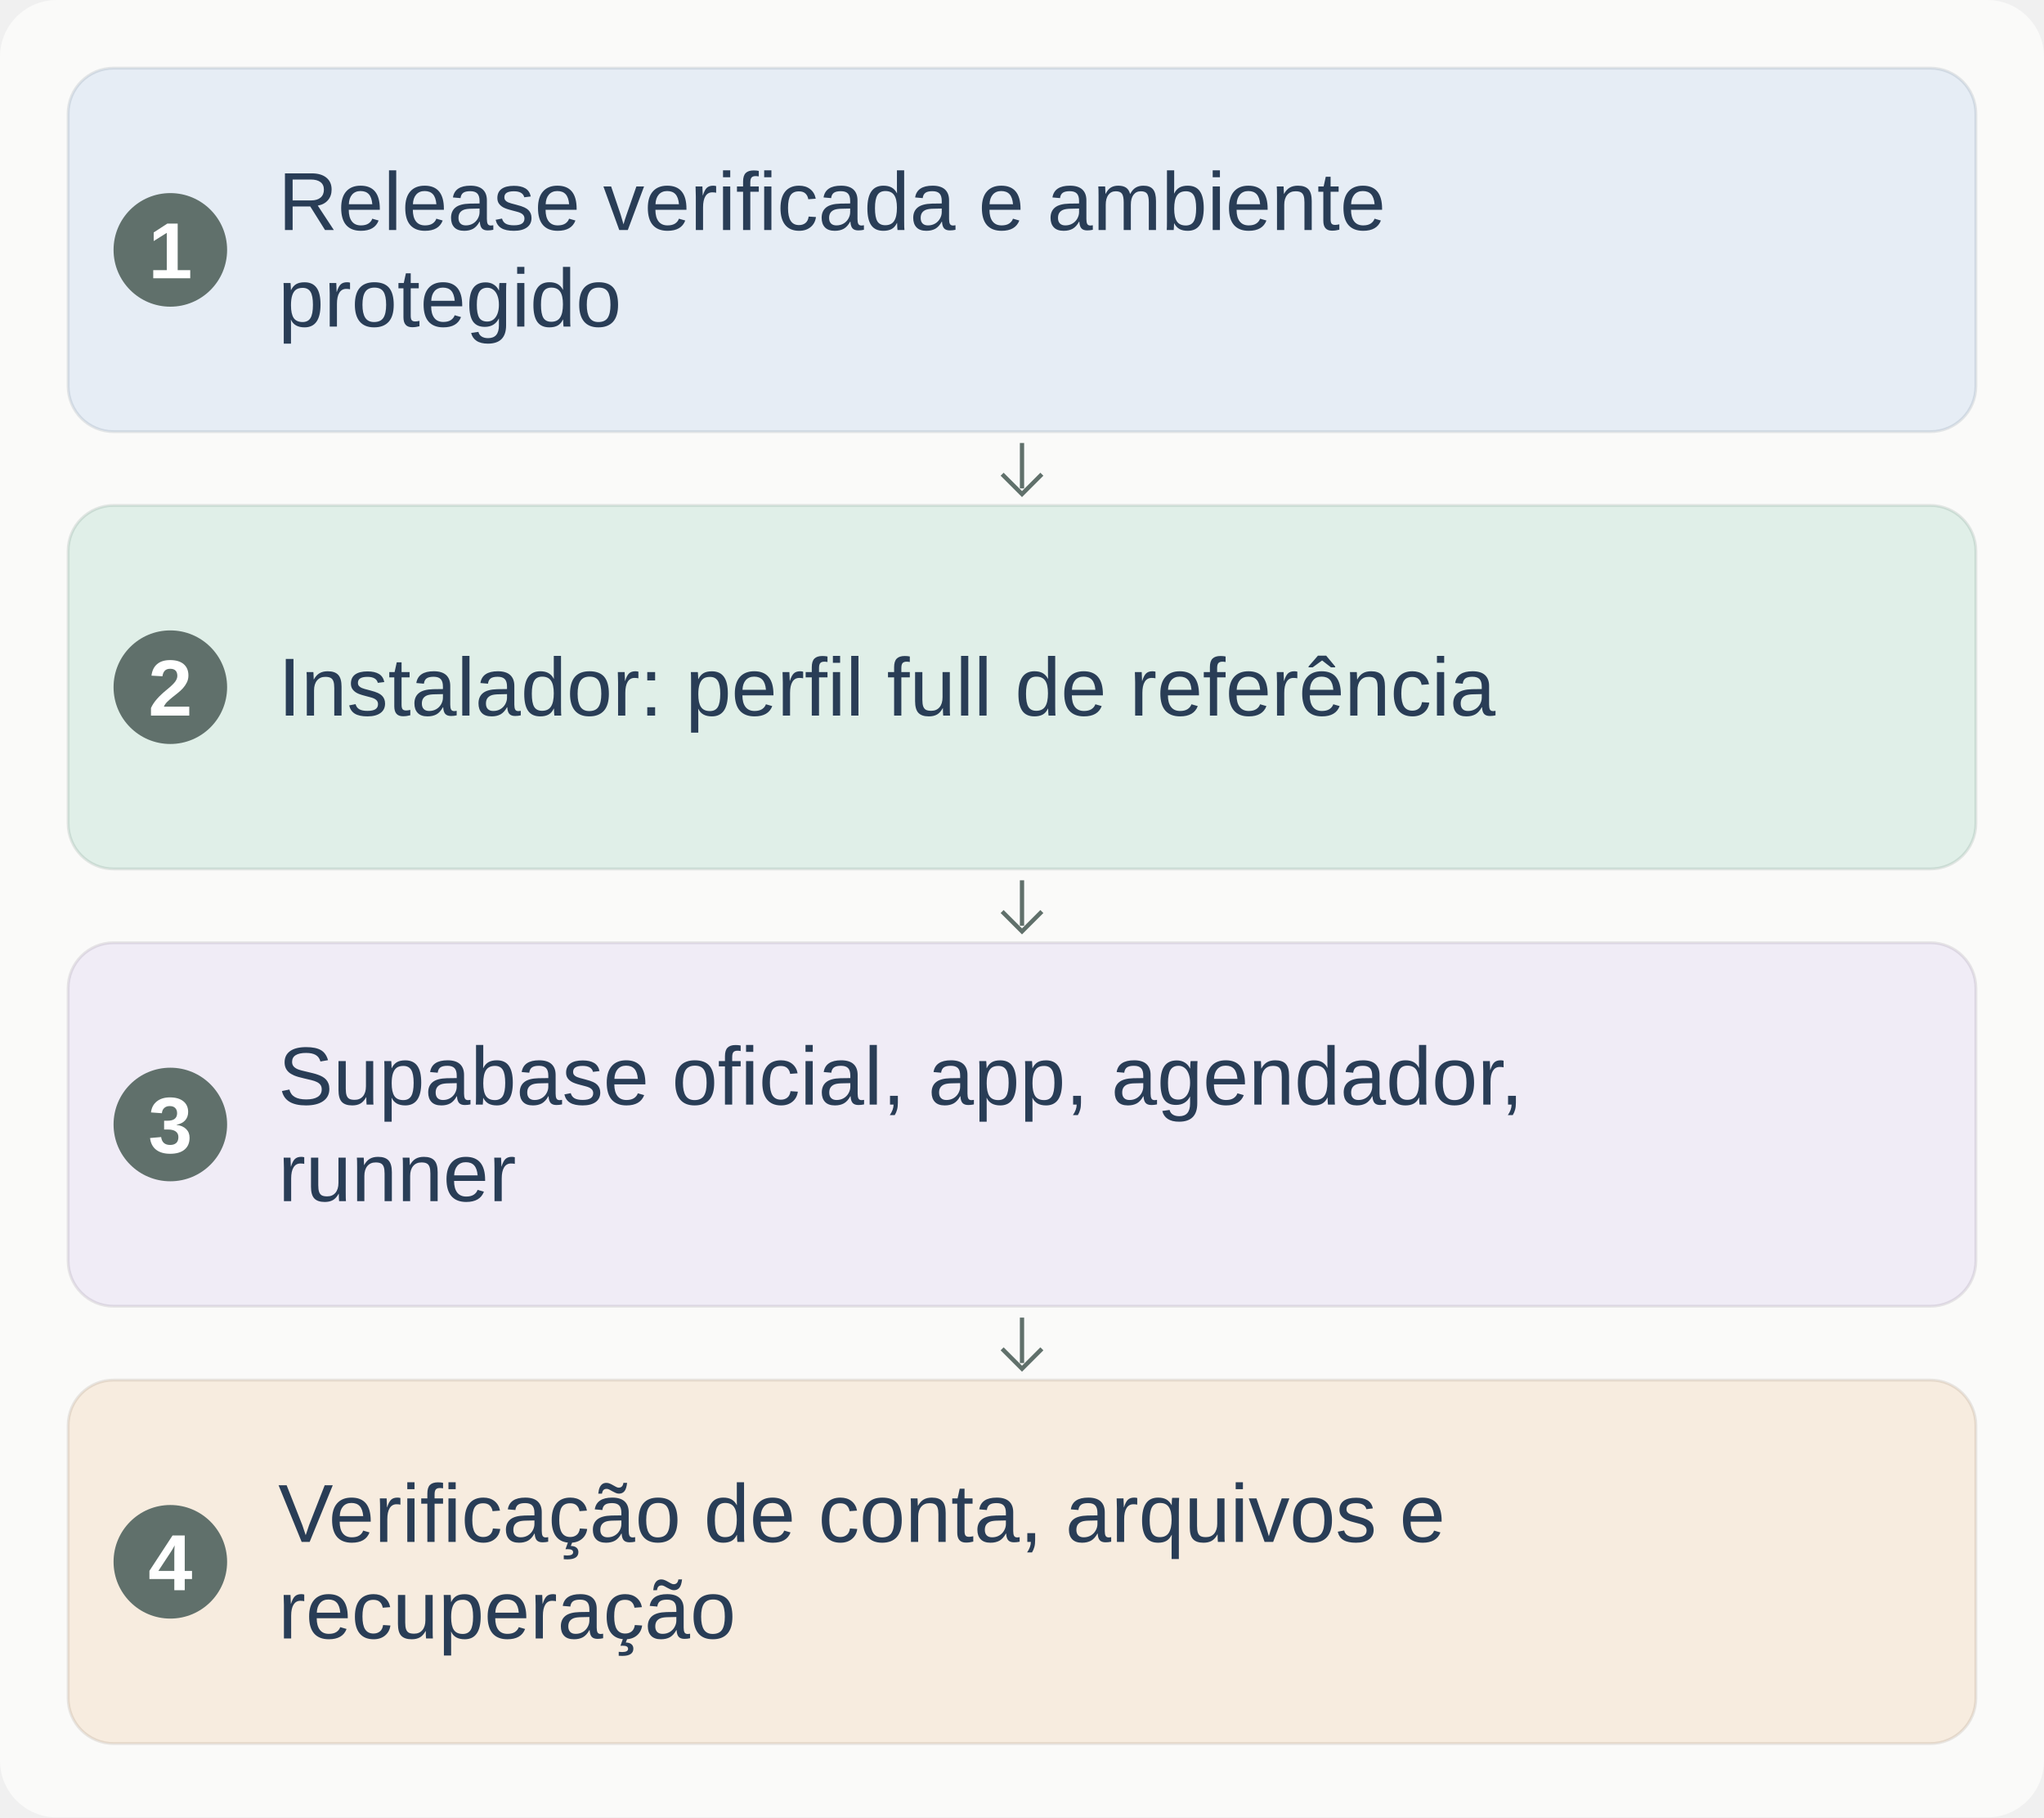
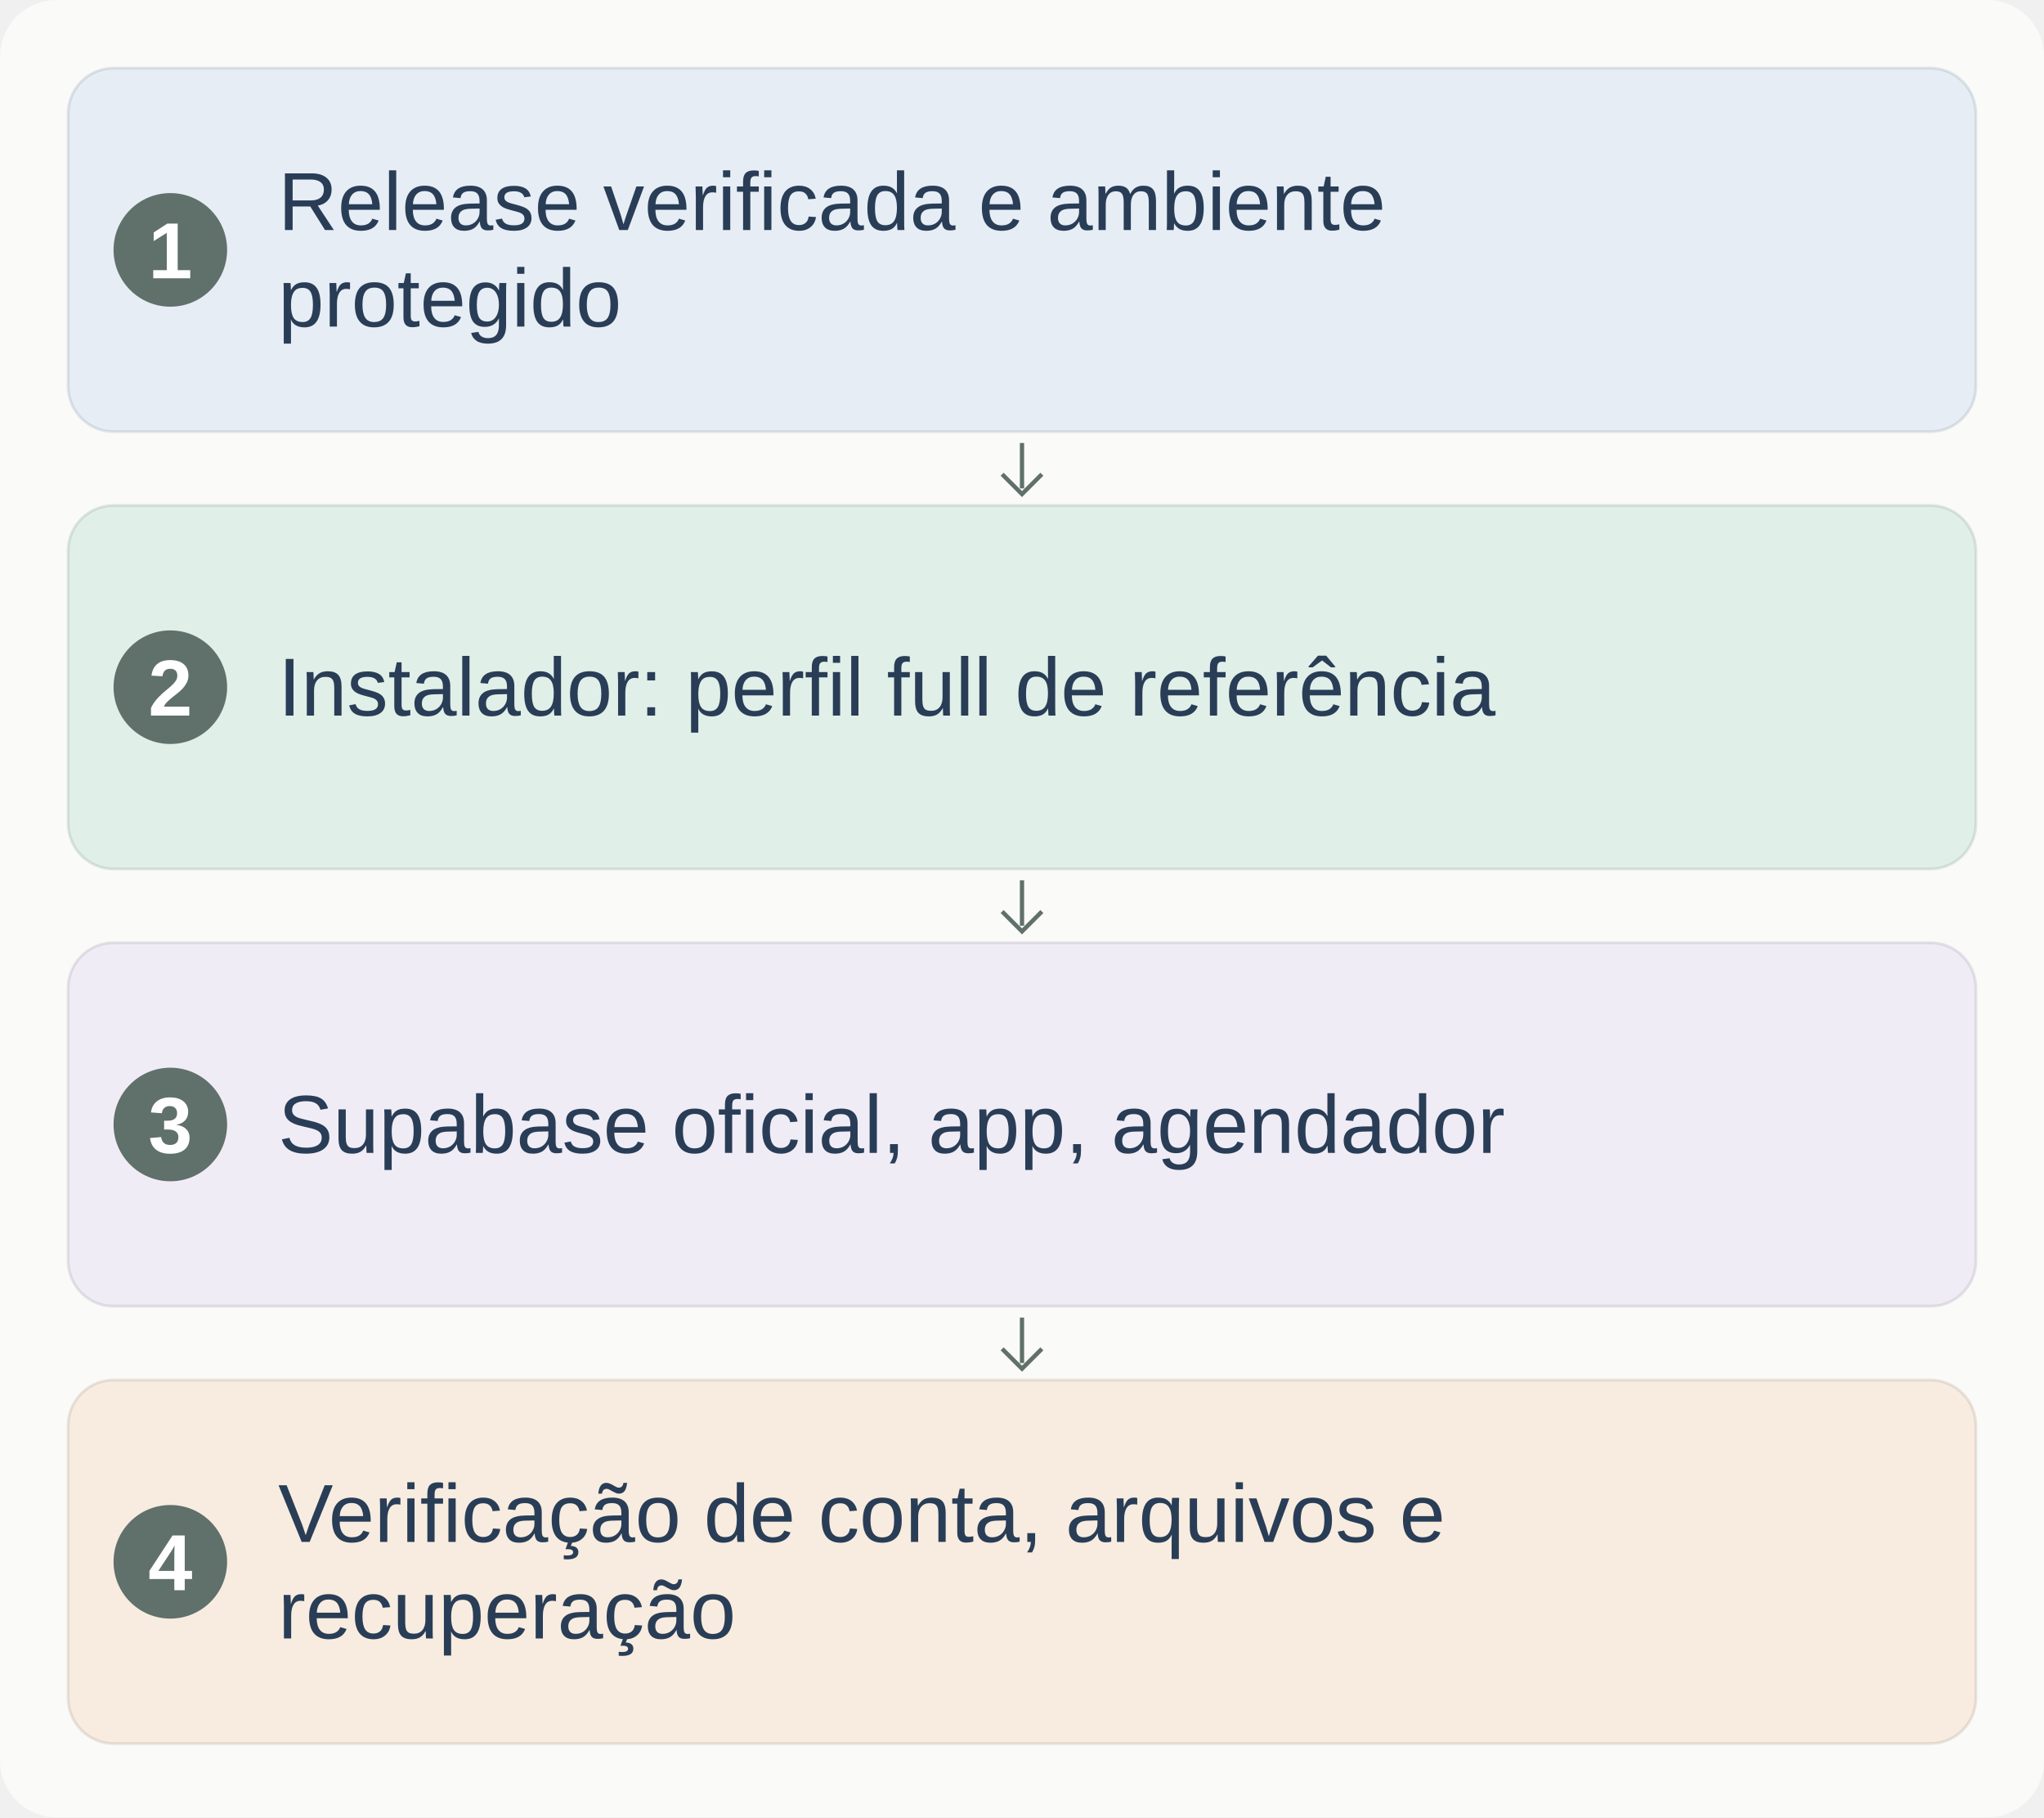
<svg xmlns="http://www.w3.org/2000/svg" width="720" height="640" viewBox="0 0 720 640" role="img" aria-labelledby="title desc">
  <rect width="720" height="640" rx="20" fill="#fafaf9" />
  <rect x="24" y="24" width="672" height="128" rx="16" fill="#e6edf5" stroke="#293d56" stroke-width="1" stroke-opacity="0.12" />
  <circle cx="60" cy="88" r="20" fill="#60706b" />
  <text x="60" y="98" text-anchor="middle" font-family="Arial, sans-serif" font-size="28" font-weight="700" fill="#ffffff">1</text>
  <text x="98" y="81" font-family="Arial, sans-serif" font-size="29" fill="#293d56">Release verificada e ambiente</text>
  <text x="98" y="115" font-family="Arial, sans-serif" font-size="29" fill="#293d56">protegido</text>
  <path d="M360 156v16m-7-5 7 7 7-7" fill="none" stroke="#60706b" stroke-width="1.5" />
  <rect x="24" y="178" width="672" height="128" rx="16" fill="#e0efe8" stroke="#1e4436" stroke-width="1" stroke-opacity="0.12" />
  <circle cx="60" cy="242" r="20" fill="#60706b" />
  <text x="60" y="252" text-anchor="middle" font-family="Arial, sans-serif" font-size="28" font-weight="700" fill="#ffffff">2</text>
  <text x="98" y="252" font-family="Arial, sans-serif" font-size="29" fill="#293d56">Instalador: perfil full de referência</text>
  <path d="M360 310v16m-7-5 7 7 7-7" fill="none" stroke="#60706b" stroke-width="1.5" />
  <rect x="24" y="332" width="672" height="128" rx="16" fill="#f0ecf6" stroke="#433352" stroke-width="1" stroke-opacity="0.12" />
  <circle cx="60" cy="396" r="20" fill="#60706b" />
  <text x="60" y="406" text-anchor="middle" font-family="Arial, sans-serif" font-size="28" font-weight="700" fill="#ffffff">3</text>
-   <text x="98" y="389" font-family="Arial, sans-serif" font-size="29" fill="#293d56">Supabase oficial, app, agendador,</text>
-   <text x="98" y="423" font-family="Arial, sans-serif" font-size="29" fill="#293d56">runner</text>
+   <text x="98" y="406" font-family="Arial, sans-serif" font-size="29" fill="#293d56">Supabase oficial, app, agendador</text>
  <path d="M360 464v16m-7-5 7 7 7-7" fill="none" stroke="#60706b" stroke-width="1.5" />
  <rect x="24" y="486" width="672" height="128" rx="16" fill="#f7ecdf" stroke="#573e28" stroke-width="1" stroke-opacity="0.12" />
  <circle cx="60" cy="550" r="20" fill="#60706b" />
  <text x="60" y="560" text-anchor="middle" font-family="Arial, sans-serif" font-size="28" font-weight="700" fill="#ffffff">4</text>
  <text x="98" y="543" font-family="Arial, sans-serif" font-size="29" fill="#293d56">Verificação de conta, arquivos e</text>
  <text x="98" y="577" font-family="Arial, sans-serif" font-size="29" fill="#293d56">recuperação</text>
</svg>
